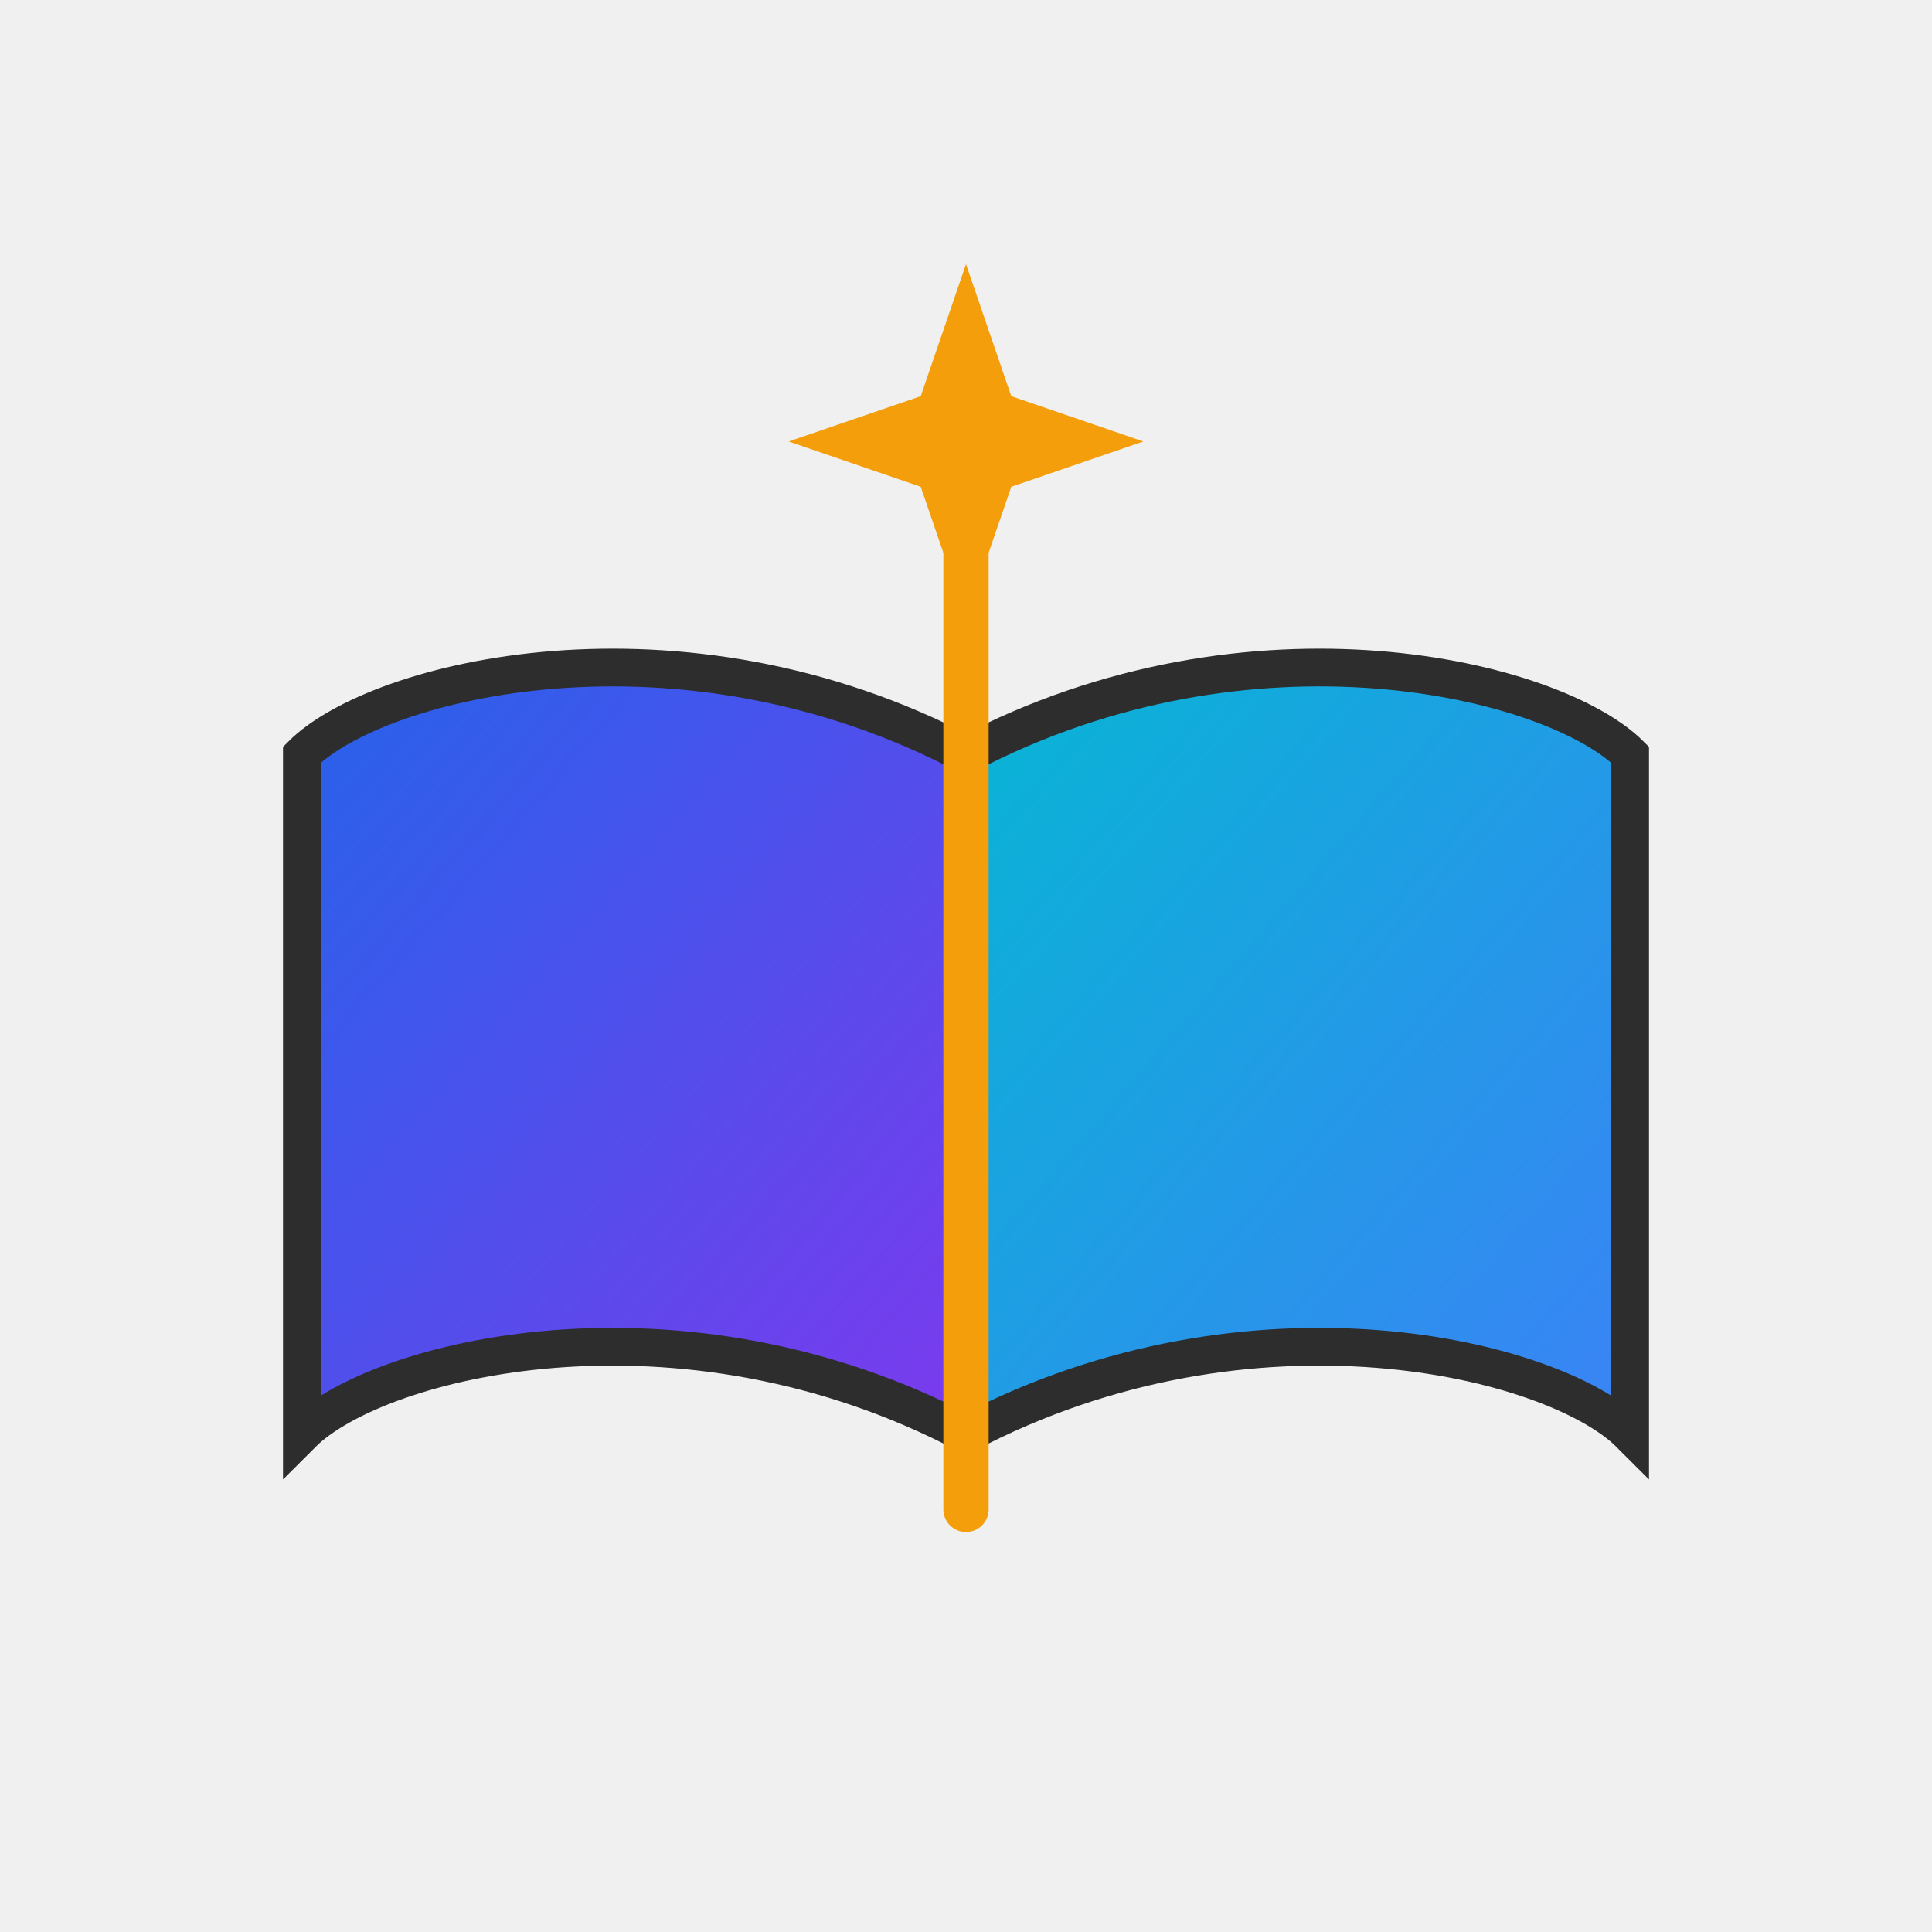
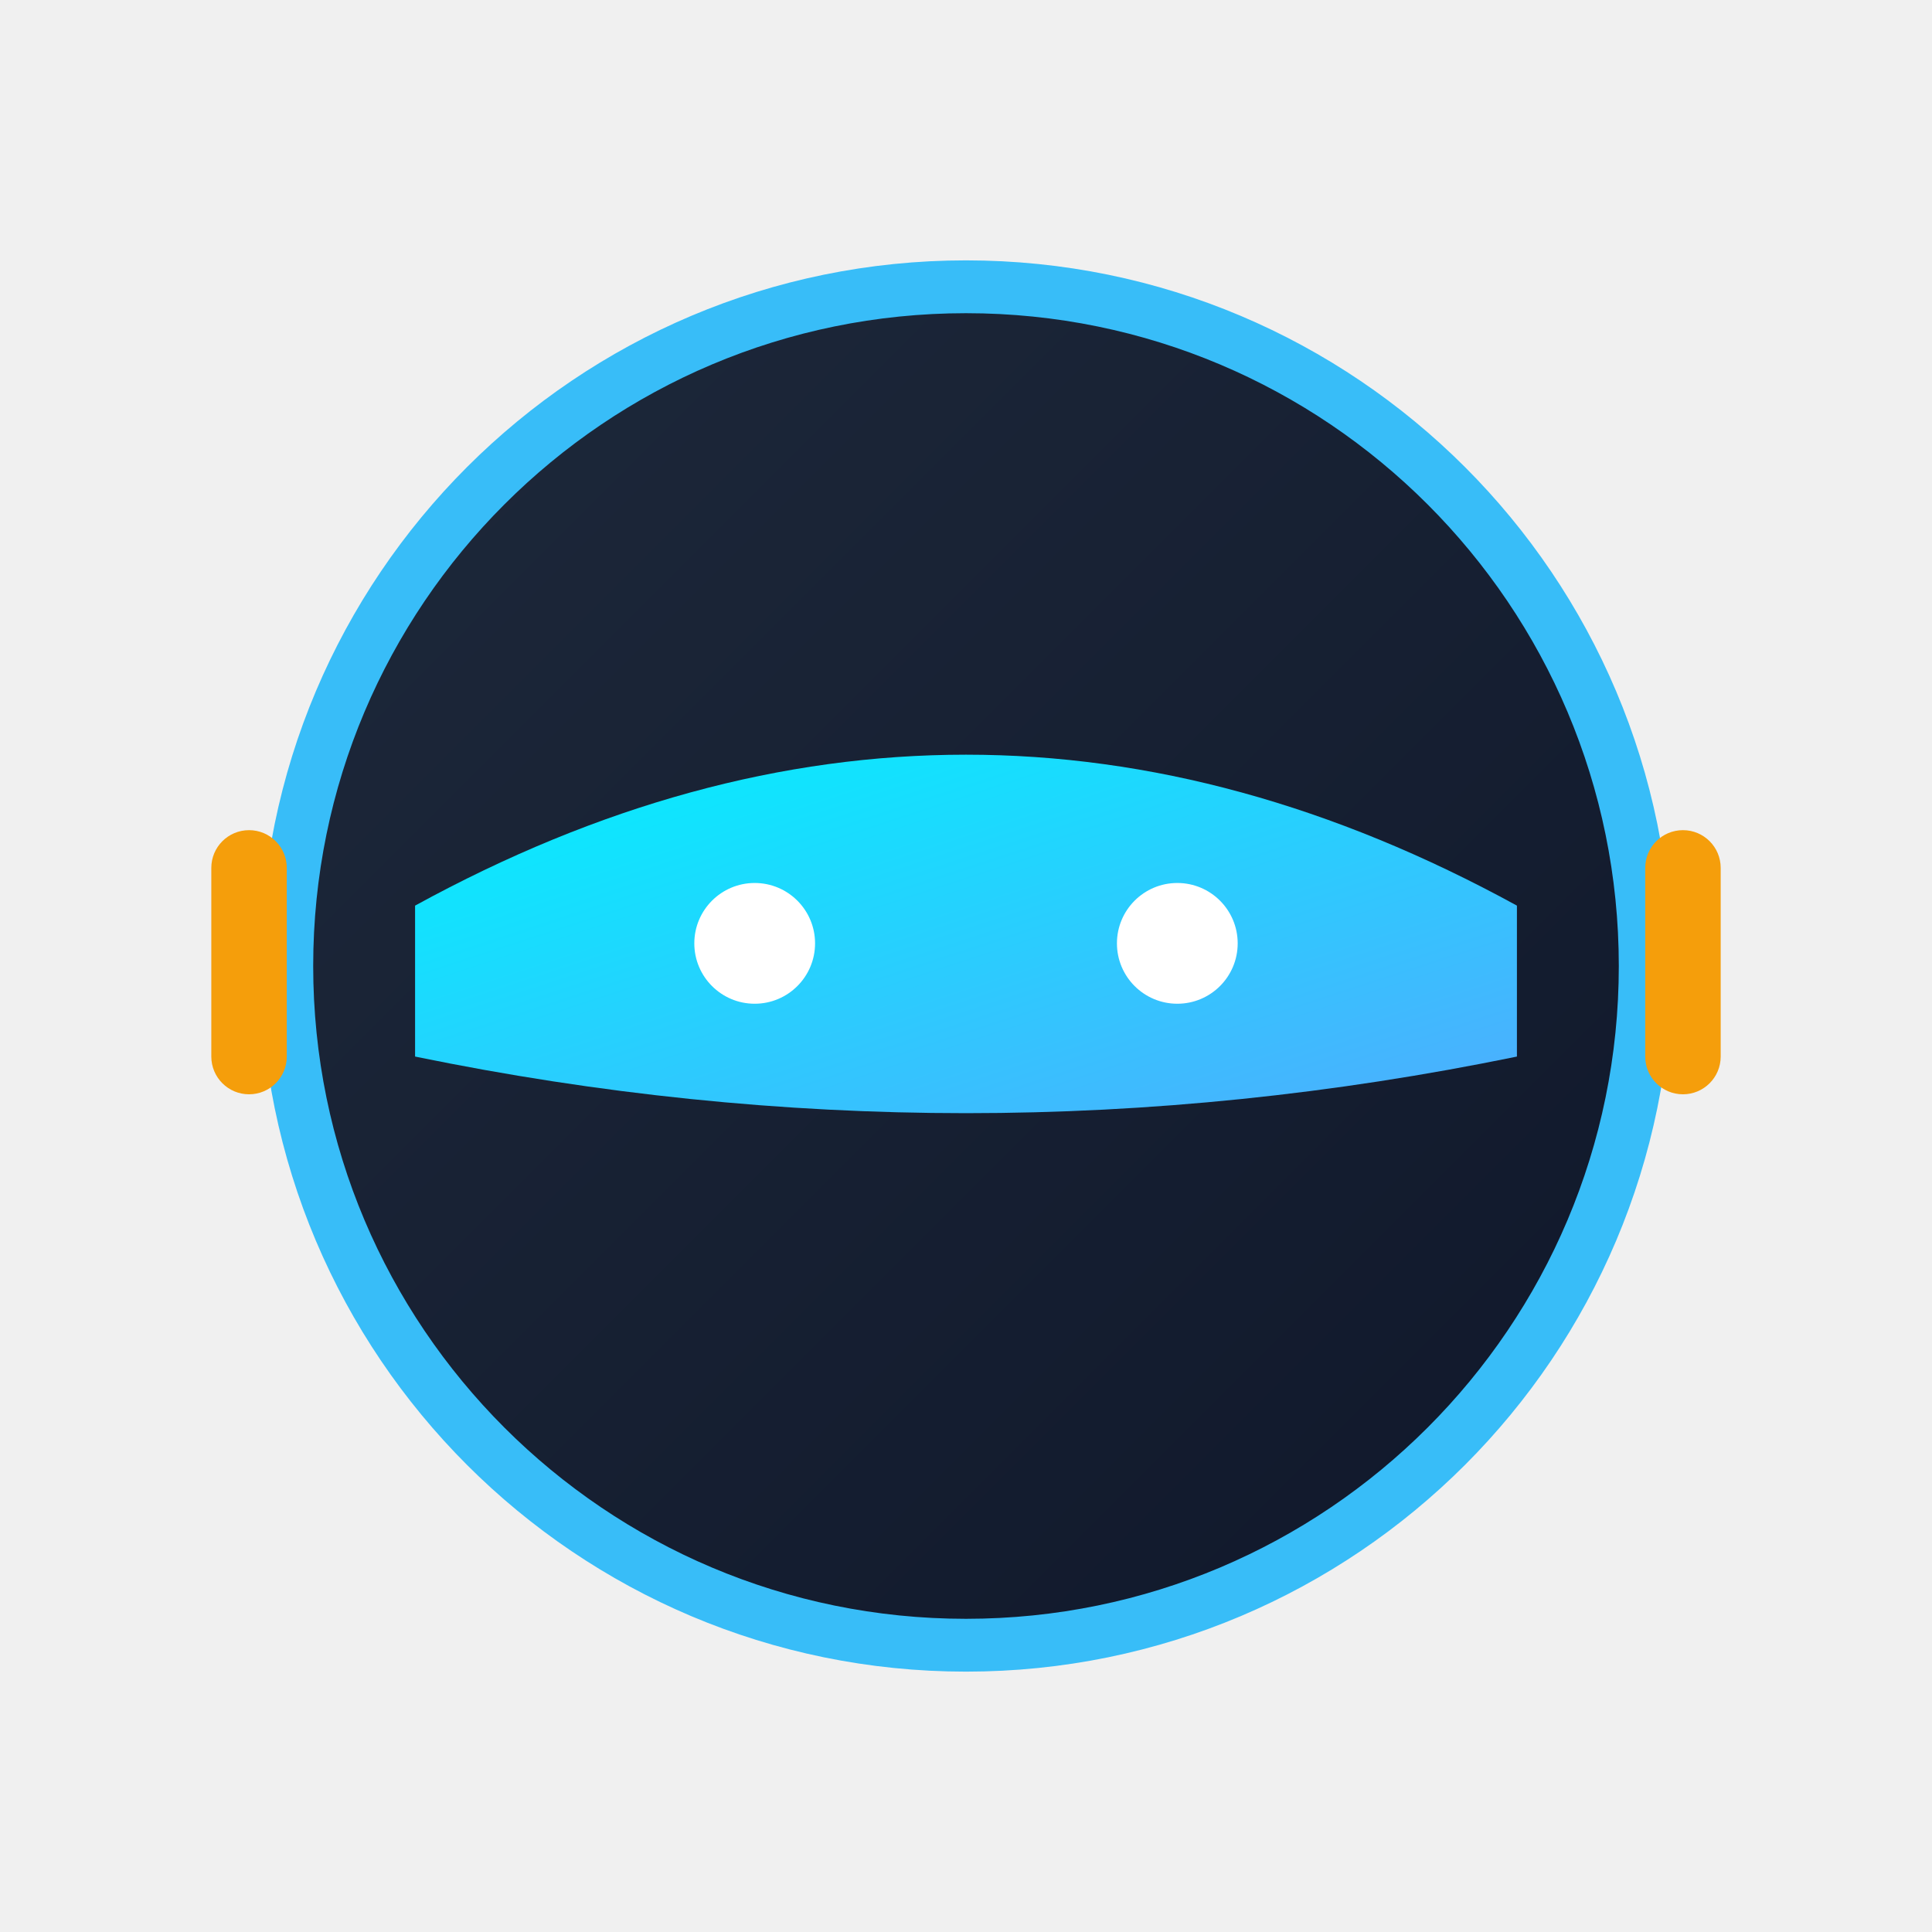
<svg xmlns="http://www.w3.org/2000/svg" viewBox="0 0 512 512" width="100%" height="100%">
  <defs>
-     <linearGradient id="g5-blue" x1="0%" y1="0%" x2="100%" y2="100%">
-       <stop offset="0%" stop-color="#2563EB" />
-       <stop offset="100%" stop-color="#7C3AED" />
+     <linearGradient id="n5-head" x1="0%" y1="0%" x2="100%" y2="100%">
+       <stop offset="0%" stop-color="#1E293B" />
+       <stop offset="100%" stop-color="#0F172A" />
    </linearGradient>
-     <linearGradient id="g5-cyan" x1="0%" y1="0%" x2="100%" y2="100%">
-       <stop offset="0%" stop-color="#06B6D4" />
-       <stop offset="100%" stop-color="#3B82F6" />
+     <linearGradient id="n5-visor" x1="0%" y1="0%" x2="100%" y2="100%">
+       <stop offset="0%" stop-color="#00F2FE" />
+       <stop offset="100%" stop-color="#4FACFE" />
    </linearGradient>
  </defs>
-   <path d="M256 200 C180 160 100 180 80 200 V380 C100 360 180 340 256 380 Z" fill="url(#g5-blue)" stroke="#2D2D2D" stroke-width="10" />
-   <path d="M256 200 C332 160 412 180 432 200 V380 C412 360 332 340 256 380 Z" fill="url(#g5-cyan)" stroke="#2D2D2D" stroke-width="10" />
-   <line x1="256" y1="120" x2="256" y2="400" stroke="#F59E0B" stroke-width="12" stroke-linecap="round" />
-   <path d="M256 70 L268 105 L303 117 L268 129 L256 164 L244 129 L209 117 L244 105 Z" fill="#F59E0B" />
+   <circle cx="256" cy="256" r="180" fill="url(#n5-head)" stroke="#38BDF8" stroke-width="14" />
+   <path d="M 110 240 Q 256 160 402 240 Q 402 280 402 280 Q 256 310 110 280 Z" fill="url(#n5-visor)" />
+   <circle cx="200" cy="250" r="16" fill="#FFFFFF" />
+   <circle cx="312" cy="250" r="16" fill="#FFFFFF" />
+   <rect x="56" y="220" width="20" height="70" rx="10" fill="#F59E0B" />
+   <rect x="436" y="220" width="20" height="70" rx="10" fill="#F59E0B" />
</svg>
